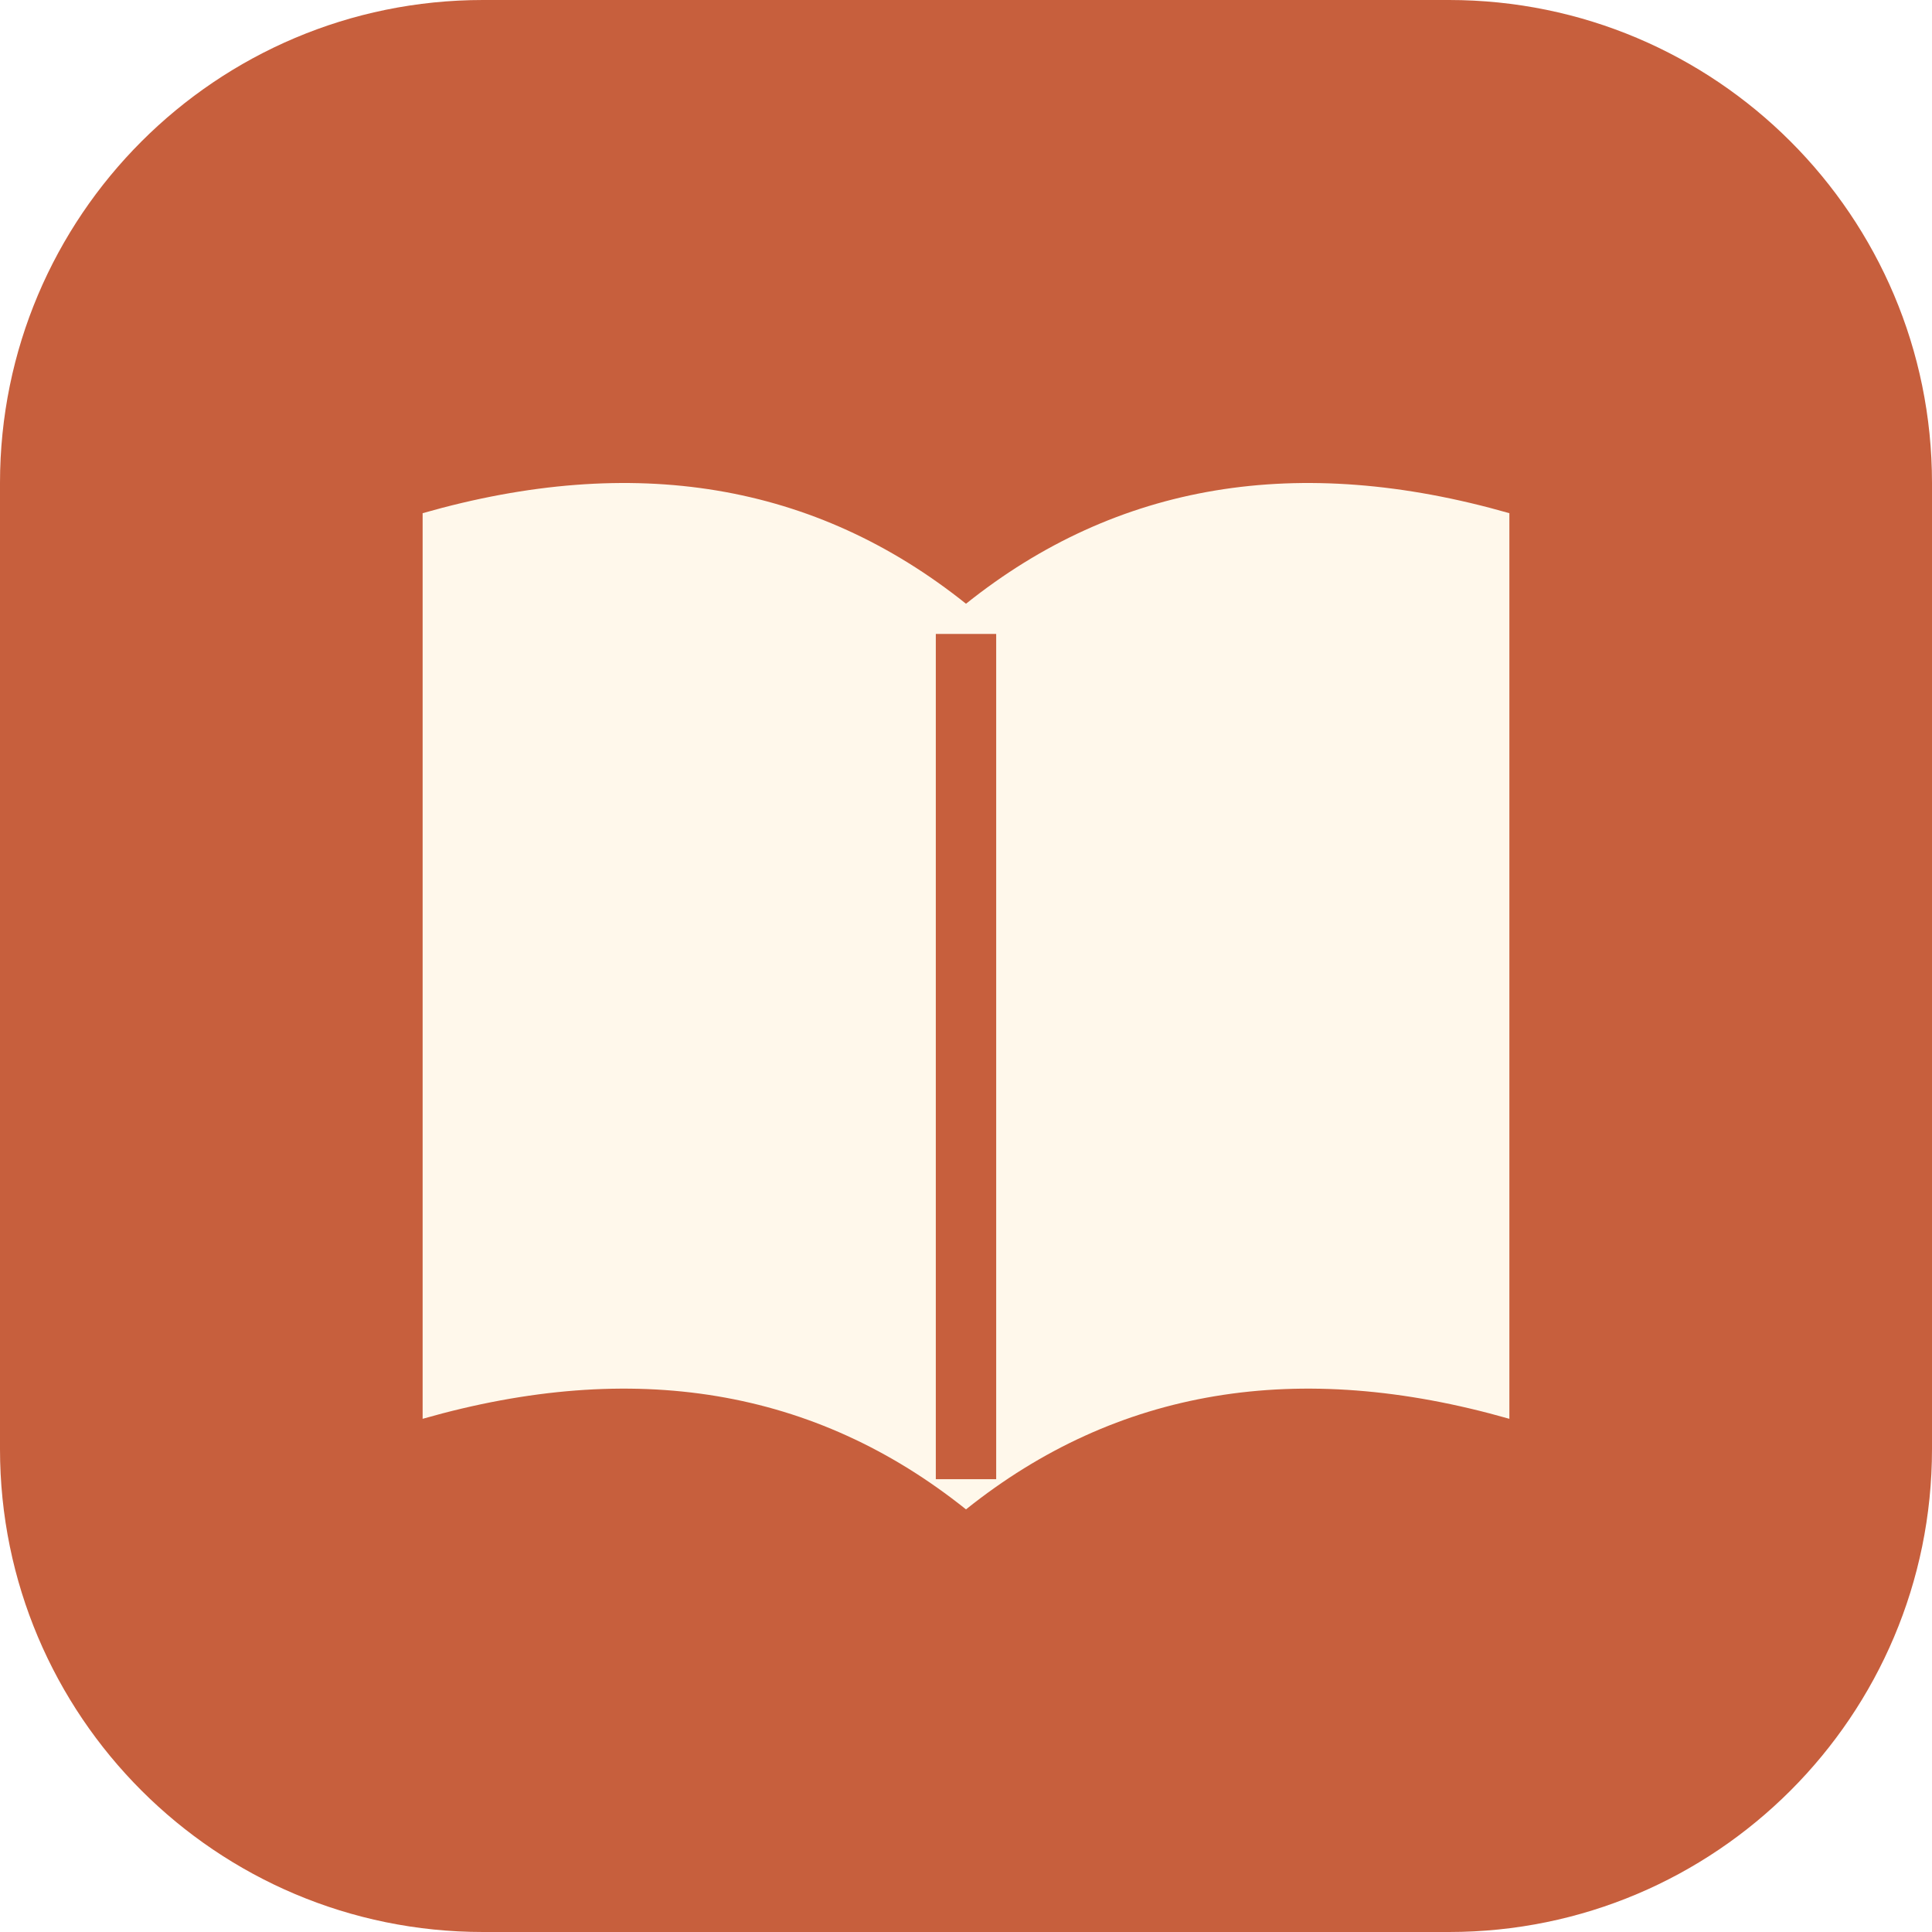
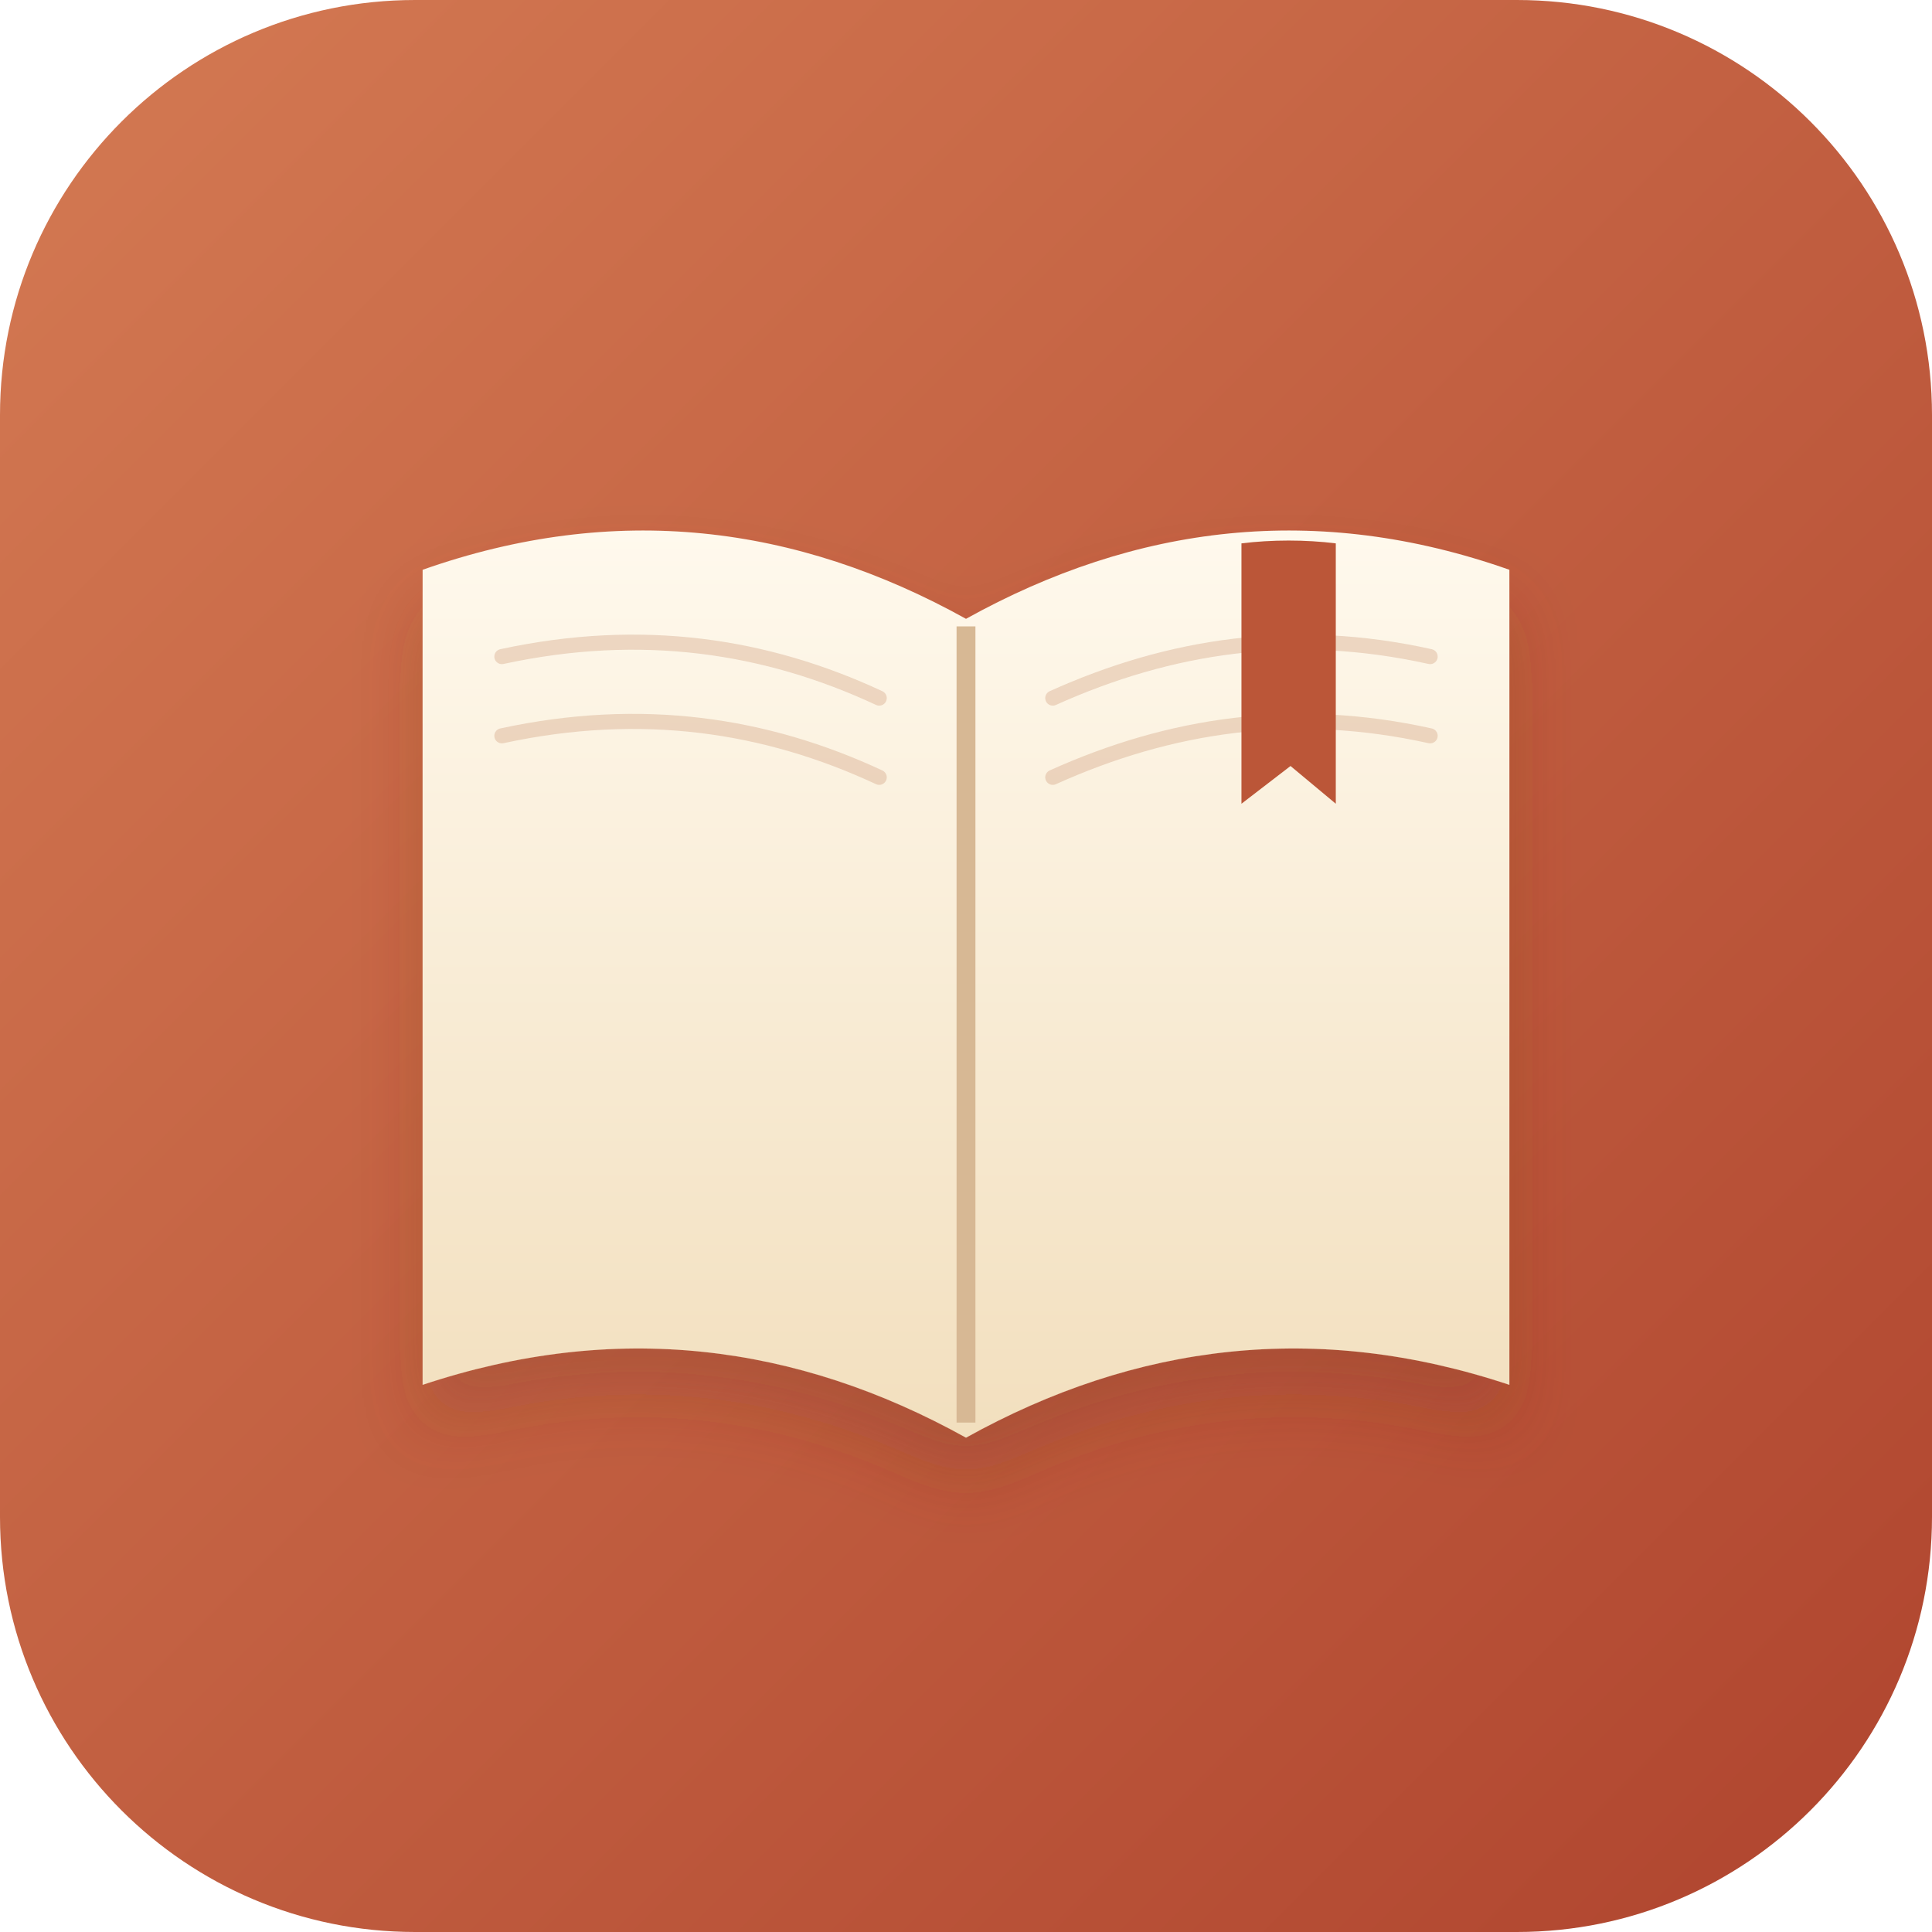
- <svg xmlns="http://www.w3.org/2000/svg" viewBox="0 0 64 64">
-   <rect width="64" height="64" rx="16" fill="#c75f3d" />
-   <path d="M14 17c7-2 13-1 18 3 5-4 11-5 18-3v30c-7-2-13-1-18 3-5-4-11-5-18-3z" fill="#fff8eb" />
-   <path d="M32 21v28" stroke="#c75f3d" stroke-width="2" />
+ <svg xmlns="http://www.w3.org/2000/svg" width="512" height="512" viewBox="0 0 512 512">
+   <defs>
+     <linearGradient id="background" x1="0" y1="0" x2="1" y2="1">
+       <stop stop-color="#d47a53" />
+       <stop offset="1" stop-color="#af442e" />
+     </linearGradient>
+     <linearGradient id="paper" x1="0" y1="0" x2="0" y2="1">
+       <stop stop-color="#fff9ed" />
+       <stop offset="1" stop-color="#f2dfbe" />
+     </linearGradient>
+     <filter id="shadow" x="-30%" y="-30%" width="160%" height="170%">
+       <feDropShadow dx="0" dy="12" stdDeviation="9" flood-color="#71311d" flood-opacity=".23" />
+     </filter>
+   </defs>
+   <rect width="512" height="512" rx="110" fill="url(#background)" />
+   <g filter="url(#shadow)">
+     <path d="M112 151c51-18 99-12 144 13 45-25 93-31 144-13v216c-51-17-99-11-144 14-45-25-93-31-144-14z" fill="url(#paper)" />
+     <path d="M256 166v211" fill="none" stroke="#d7b894" stroke-width="5" />
+     <path d="M133 174c37-8 70-3 100 11M133 195c37-8 70-3 100 11" fill="none" stroke="#ba7650" stroke-width="4" opacity=".25" stroke-linecap="round" />
+     <path d="M279 185c31-14 64-19 100-11M279 206c31-14 64-19 100-11" fill="none" stroke="#ba7650" stroke-width="4" opacity=".25" stroke-linecap="round" />
+     <path d="M329 144c8-1 17-1 25 0v69l-12-10-13 10z" fill="#bb5739" />
+   </g>
</svg>
